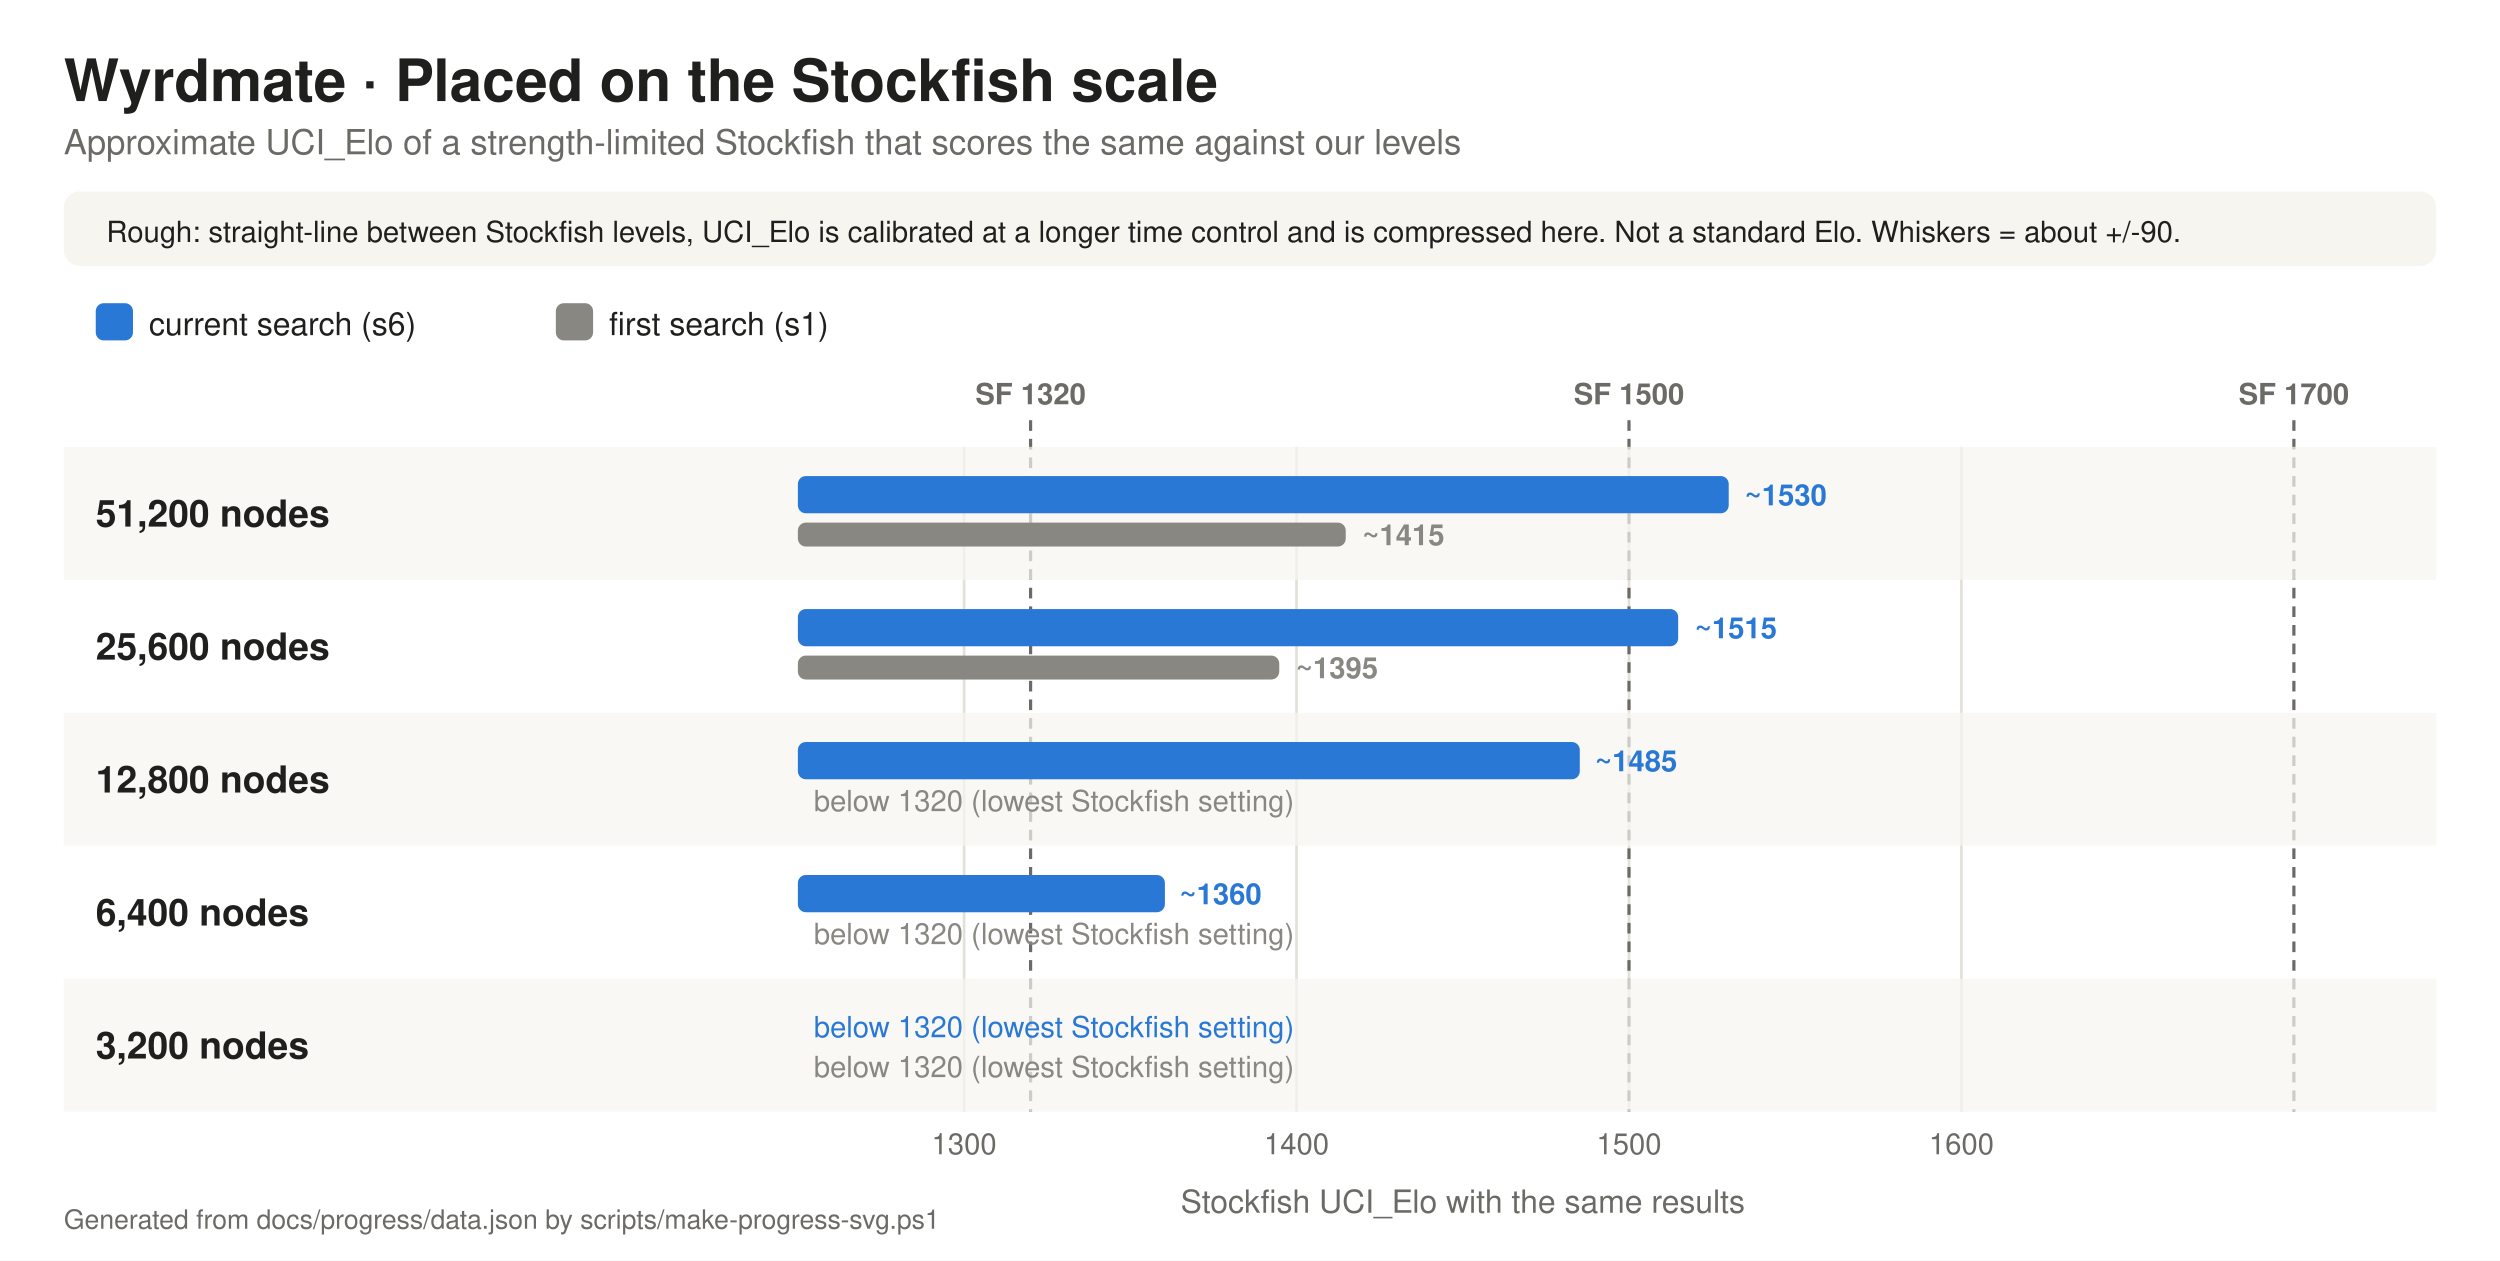
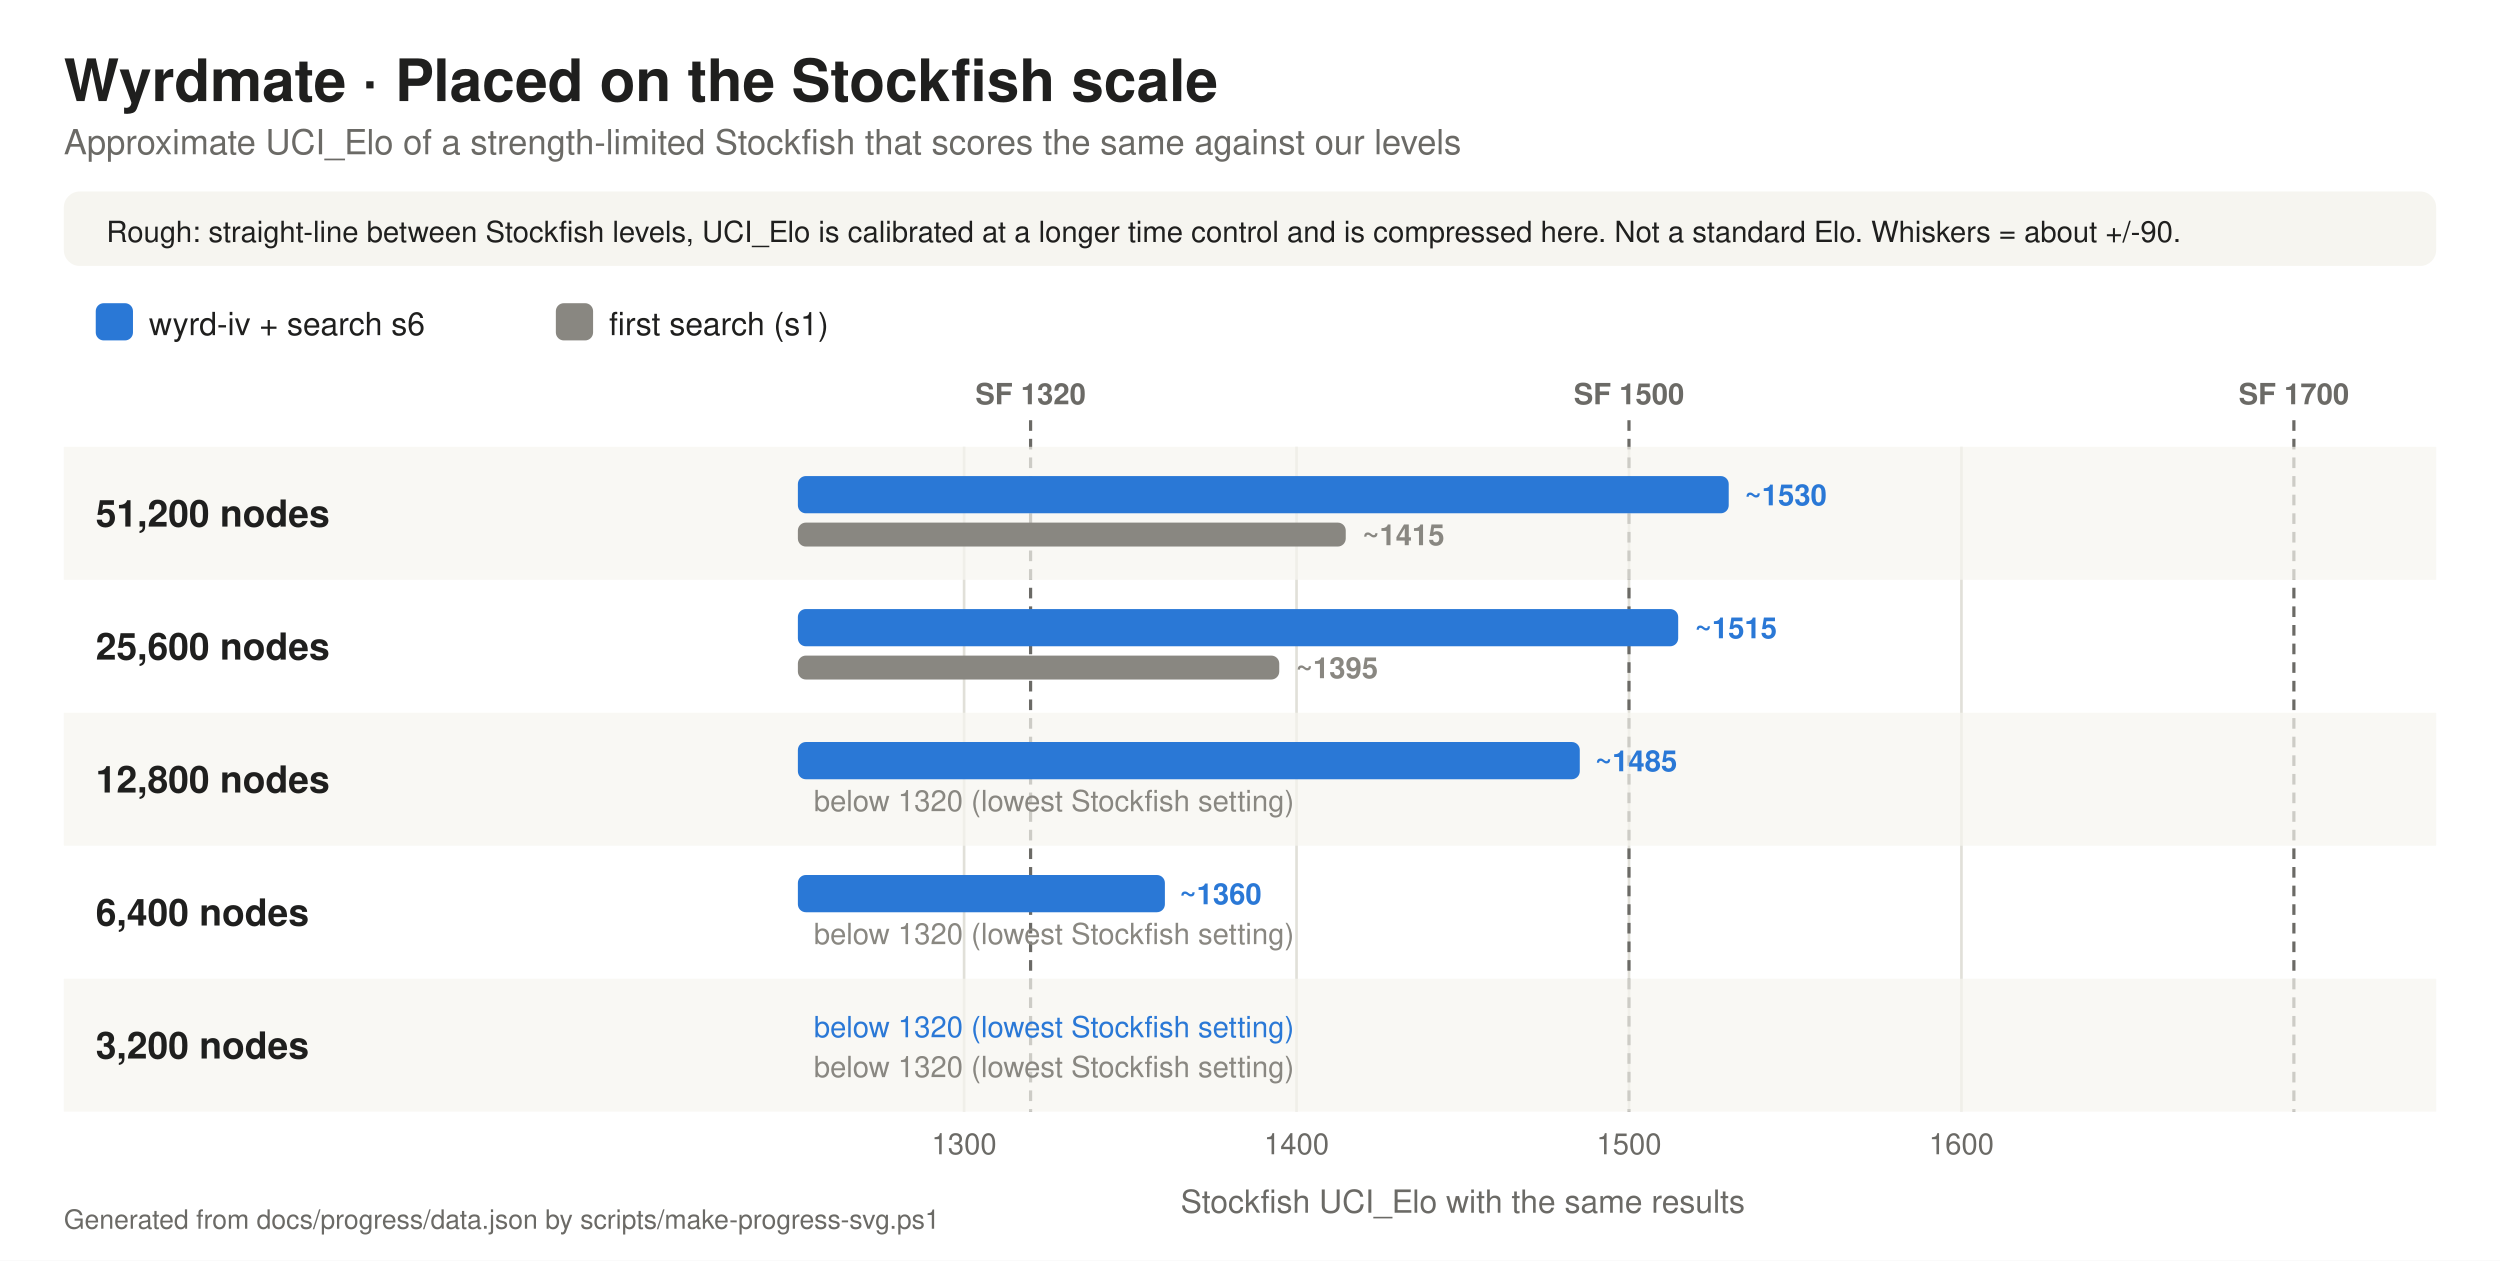
<svg xmlns="http://www.w3.org/2000/svg" width="940" height="474" viewBox="0 0 940 474" font-family="Segoe UI,Helvetica,Arial,sans-serif" role="img" aria-label="Wyrdmate · Placed on the Stockfish scale">
  <rect width="940" height="474" fill="#ffffff" />
  <text x="24" y="38" font-size="22" font-weight="700" fill="#1f1f1e" text-anchor="start">Wyrdmate · Placed on the Stockfish scale</text>
  <text x="24" y="58" font-size="13" font-weight="400" fill="#6b6a66" text-anchor="start">Approximate UCI_Elo of a strength-limited Stockfish that scores the same against our levels</text>
  <rect x="24" y="72" width="892" height="28" rx="6" fill="#f6f5f0" />
  <text x="40" y="91" font-size="11" font-weight="400" fill="#1f1f1e" text-anchor="start">Rough: straight-line between Stockfish levels, UCI_Elo is calibrated at a longer time control and is compressed here. Not a standard Elo. Whiskers = about +/-90.</text>
  <rect x="36" y="114" width="14" height="14" rx="3" fill="#2a78d6" />
-   <text x="56" y="126" font-size="12" font-weight="400" fill="#1f1f1e" text-anchor="start">current search (s6)</text>
+   <text x="56" y="126" font-size="12" font-weight="400" fill="#1f1f1e" text-anchor="start">wyrd-iv + search s6</text>
  <rect x="209" y="114" width="14" height="14" rx="3" fill="#898781" />
  <text x="229" y="126" font-size="12" font-weight="400" fill="#1f1f1e" text-anchor="start">first search (s1)</text>
  <line x1="362.5" y1="168" x2="362.5" y2="418" stroke="#e1e0d9" />
  <text x="362.5" y="434" font-size="11" font-weight="400" fill="#6b6a66" text-anchor="middle">1300</text>
  <line x1="487.5" y1="168" x2="487.5" y2="418" stroke="#e1e0d9" />
  <text x="487.5" y="434" font-size="11" font-weight="400" fill="#6b6a66" text-anchor="middle">1400</text>
  <line x1="612.5" y1="168" x2="612.5" y2="418" stroke="#e1e0d9" />
  <text x="612.5" y="434" font-size="11" font-weight="400" fill="#6b6a66" text-anchor="middle">1500</text>
  <line x1="737.5" y1="168" x2="737.5" y2="418" stroke="#e1e0d9" />
  <text x="737.5" y="434" font-size="11" font-weight="400" fill="#6b6a66" text-anchor="middle">1600</text>
  <line x1="387.5" y1="158" x2="387.5" y2="418" stroke="#6b6a66" stroke-width="1.2" stroke-dasharray="4 3" />
  <text x="387.5" y="152" font-size="11" font-weight="700" fill="#6b6a66" text-anchor="middle">SF 1320</text>
  <line x1="612.5" y1="158" x2="612.5" y2="418" stroke="#6b6a66" stroke-width="1.2" stroke-dasharray="4 3" />
  <text x="612.5" y="152" font-size="11" font-weight="700" fill="#6b6a66" text-anchor="middle">SF 1500</text>
  <line x1="862.5" y1="158" x2="862.5" y2="418" stroke="#6b6a66" stroke-width="1.2" stroke-dasharray="4 3" />
  <text x="862.5" y="152" font-size="11" font-weight="700" fill="#6b6a66" text-anchor="middle">SF 1700</text>
  <rect x="24" y="168" width="892" height="50" fill="#f6f5f0" opacity="0.7" />
  <text x="36" y="198" font-size="14" font-weight="700" fill="#1f1f1e" text-anchor="start">51,200 nodes</text>
  <rect x="300" y="179" width="350" height="14" rx="3" fill="#2a78d6" />
  <text x="656" y="190" font-size="11" font-weight="700" fill="#2a78d6" text-anchor="start">~1530</text>
  <rect x="300" y="196.5" width="206" height="9" rx="3" fill="#898781" />
  <text x="512.25" y="205" font-size="11" font-weight="700" fill="#898781" text-anchor="start">~1415</text>
  <text x="36" y="248" font-size="14" font-weight="700" fill="#1f1f1e" text-anchor="start">25,600 nodes</text>
  <rect x="300" y="229" width="331" height="14" rx="3" fill="#2a78d6" />
  <text x="637.25" y="240" font-size="11" font-weight="700" fill="#2a78d6" text-anchor="start">~1515</text>
  <rect x="300" y="246.5" width="181" height="9" rx="3" fill="#898781" />
  <text x="487.25" y="255" font-size="11" font-weight="700" fill="#898781" text-anchor="start">~1395</text>
  <rect x="24" y="268" width="892" height="50" fill="#f6f5f0" opacity="0.7" />
  <text x="36" y="298" font-size="14" font-weight="700" fill="#1f1f1e" text-anchor="start">12,800 nodes</text>
  <rect x="300" y="279" width="294" height="14" rx="3" fill="#2a78d6" />
  <text x="599.75" y="290" font-size="11" font-weight="700" fill="#2a78d6" text-anchor="start">~1485</text>
  <text x="306" y="305" font-size="11" font-weight="400" fill="#898781" text-anchor="start">below 1320 (lowest Stockfish setting)</text>
  <text x="36" y="348" font-size="14" font-weight="700" fill="#1f1f1e" text-anchor="start">6,400 nodes</text>
  <rect x="300" y="329" width="138" height="14" rx="3" fill="#2a78d6" />
  <text x="443.5" y="340" font-size="11" font-weight="700" fill="#2a78d6" text-anchor="start">~1360</text>
  <text x="306" y="355" font-size="11" font-weight="400" fill="#898781" text-anchor="start">below 1320 (lowest Stockfish setting)</text>
  <rect x="24" y="368" width="892" height="50" fill="#f6f5f0" opacity="0.7" />
  <text x="36" y="398" font-size="14" font-weight="700" fill="#1f1f1e" text-anchor="start">3,200 nodes</text>
  <text x="306" y="390" font-size="11" font-weight="400" fill="#2a78d6" text-anchor="start">below 1320 (lowest Stockfish setting)</text>
  <text x="306" y="405" font-size="11" font-weight="400" fill="#898781" text-anchor="start">below 1320 (lowest Stockfish setting)</text>
  <text x="550" y="456" font-size="12" font-weight="400" fill="#6b6a66" text-anchor="middle">Stockfish UCI_Elo with the same results</text>
  <text x="24" y="462" font-size="10" font-weight="400" fill="#6b6a66" text-anchor="start">Generated from docs/progress/data.json by scripts/make-progress-svg.ps1</text>
</svg>
